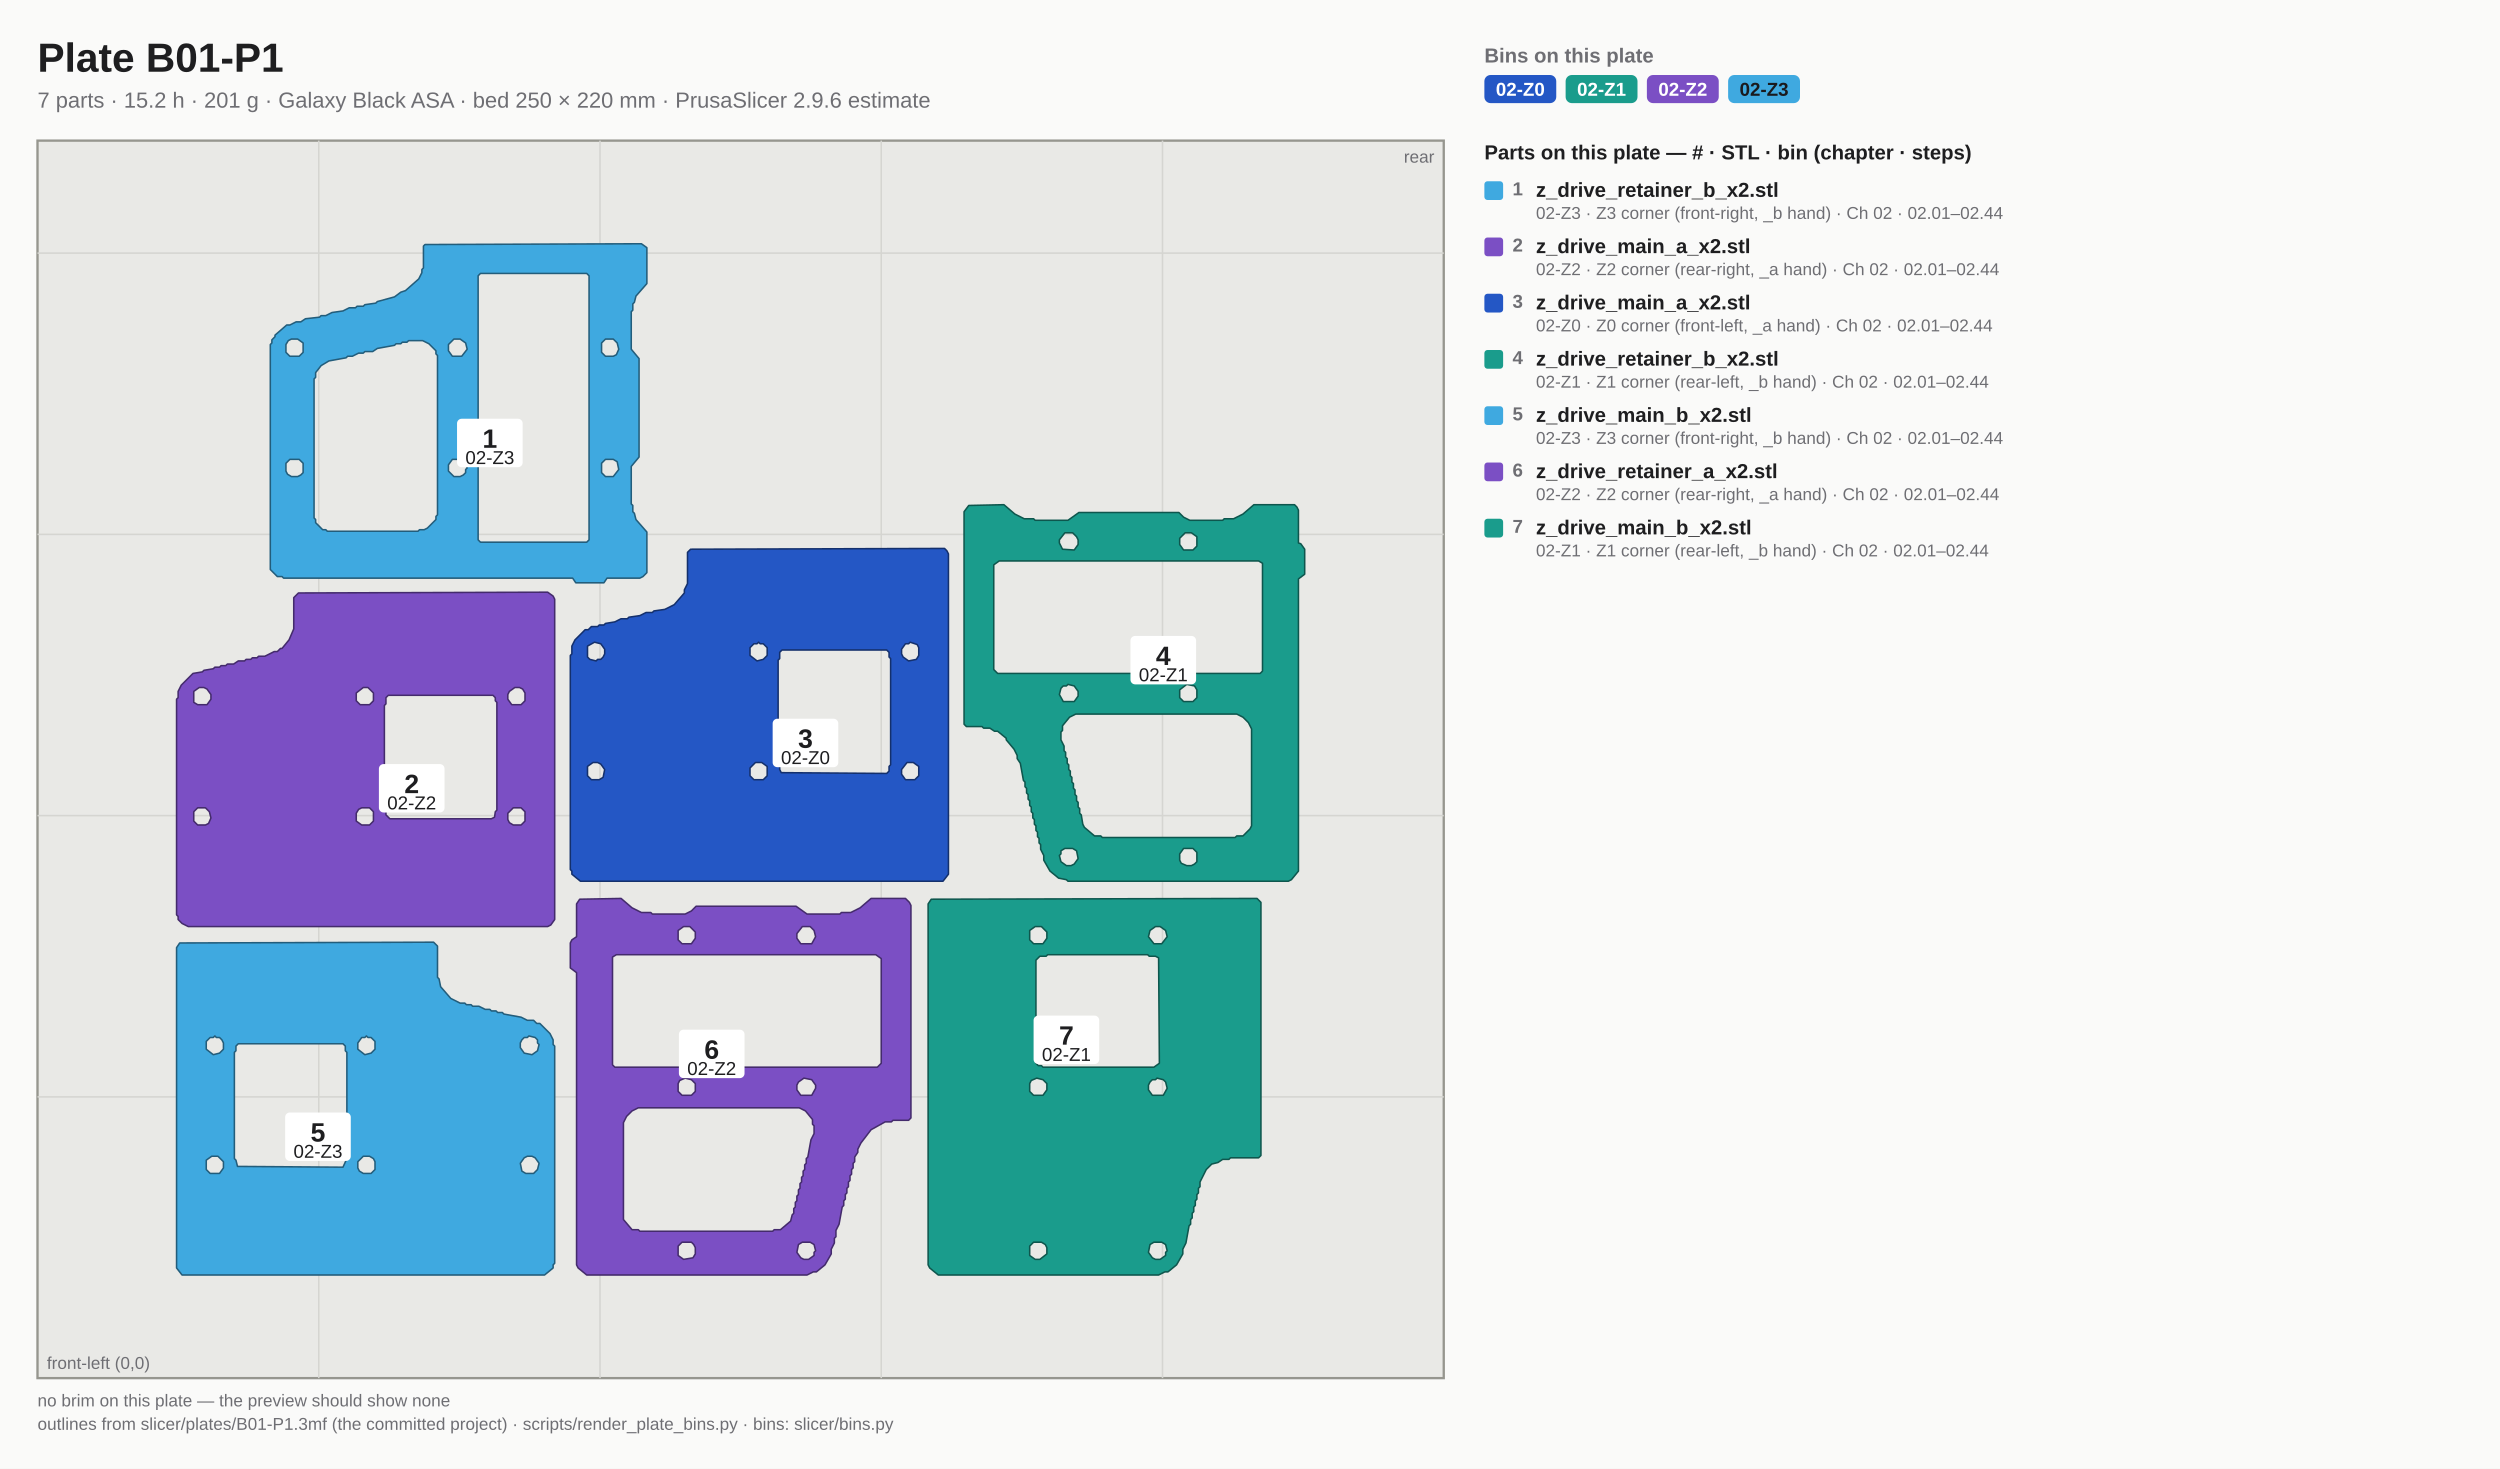
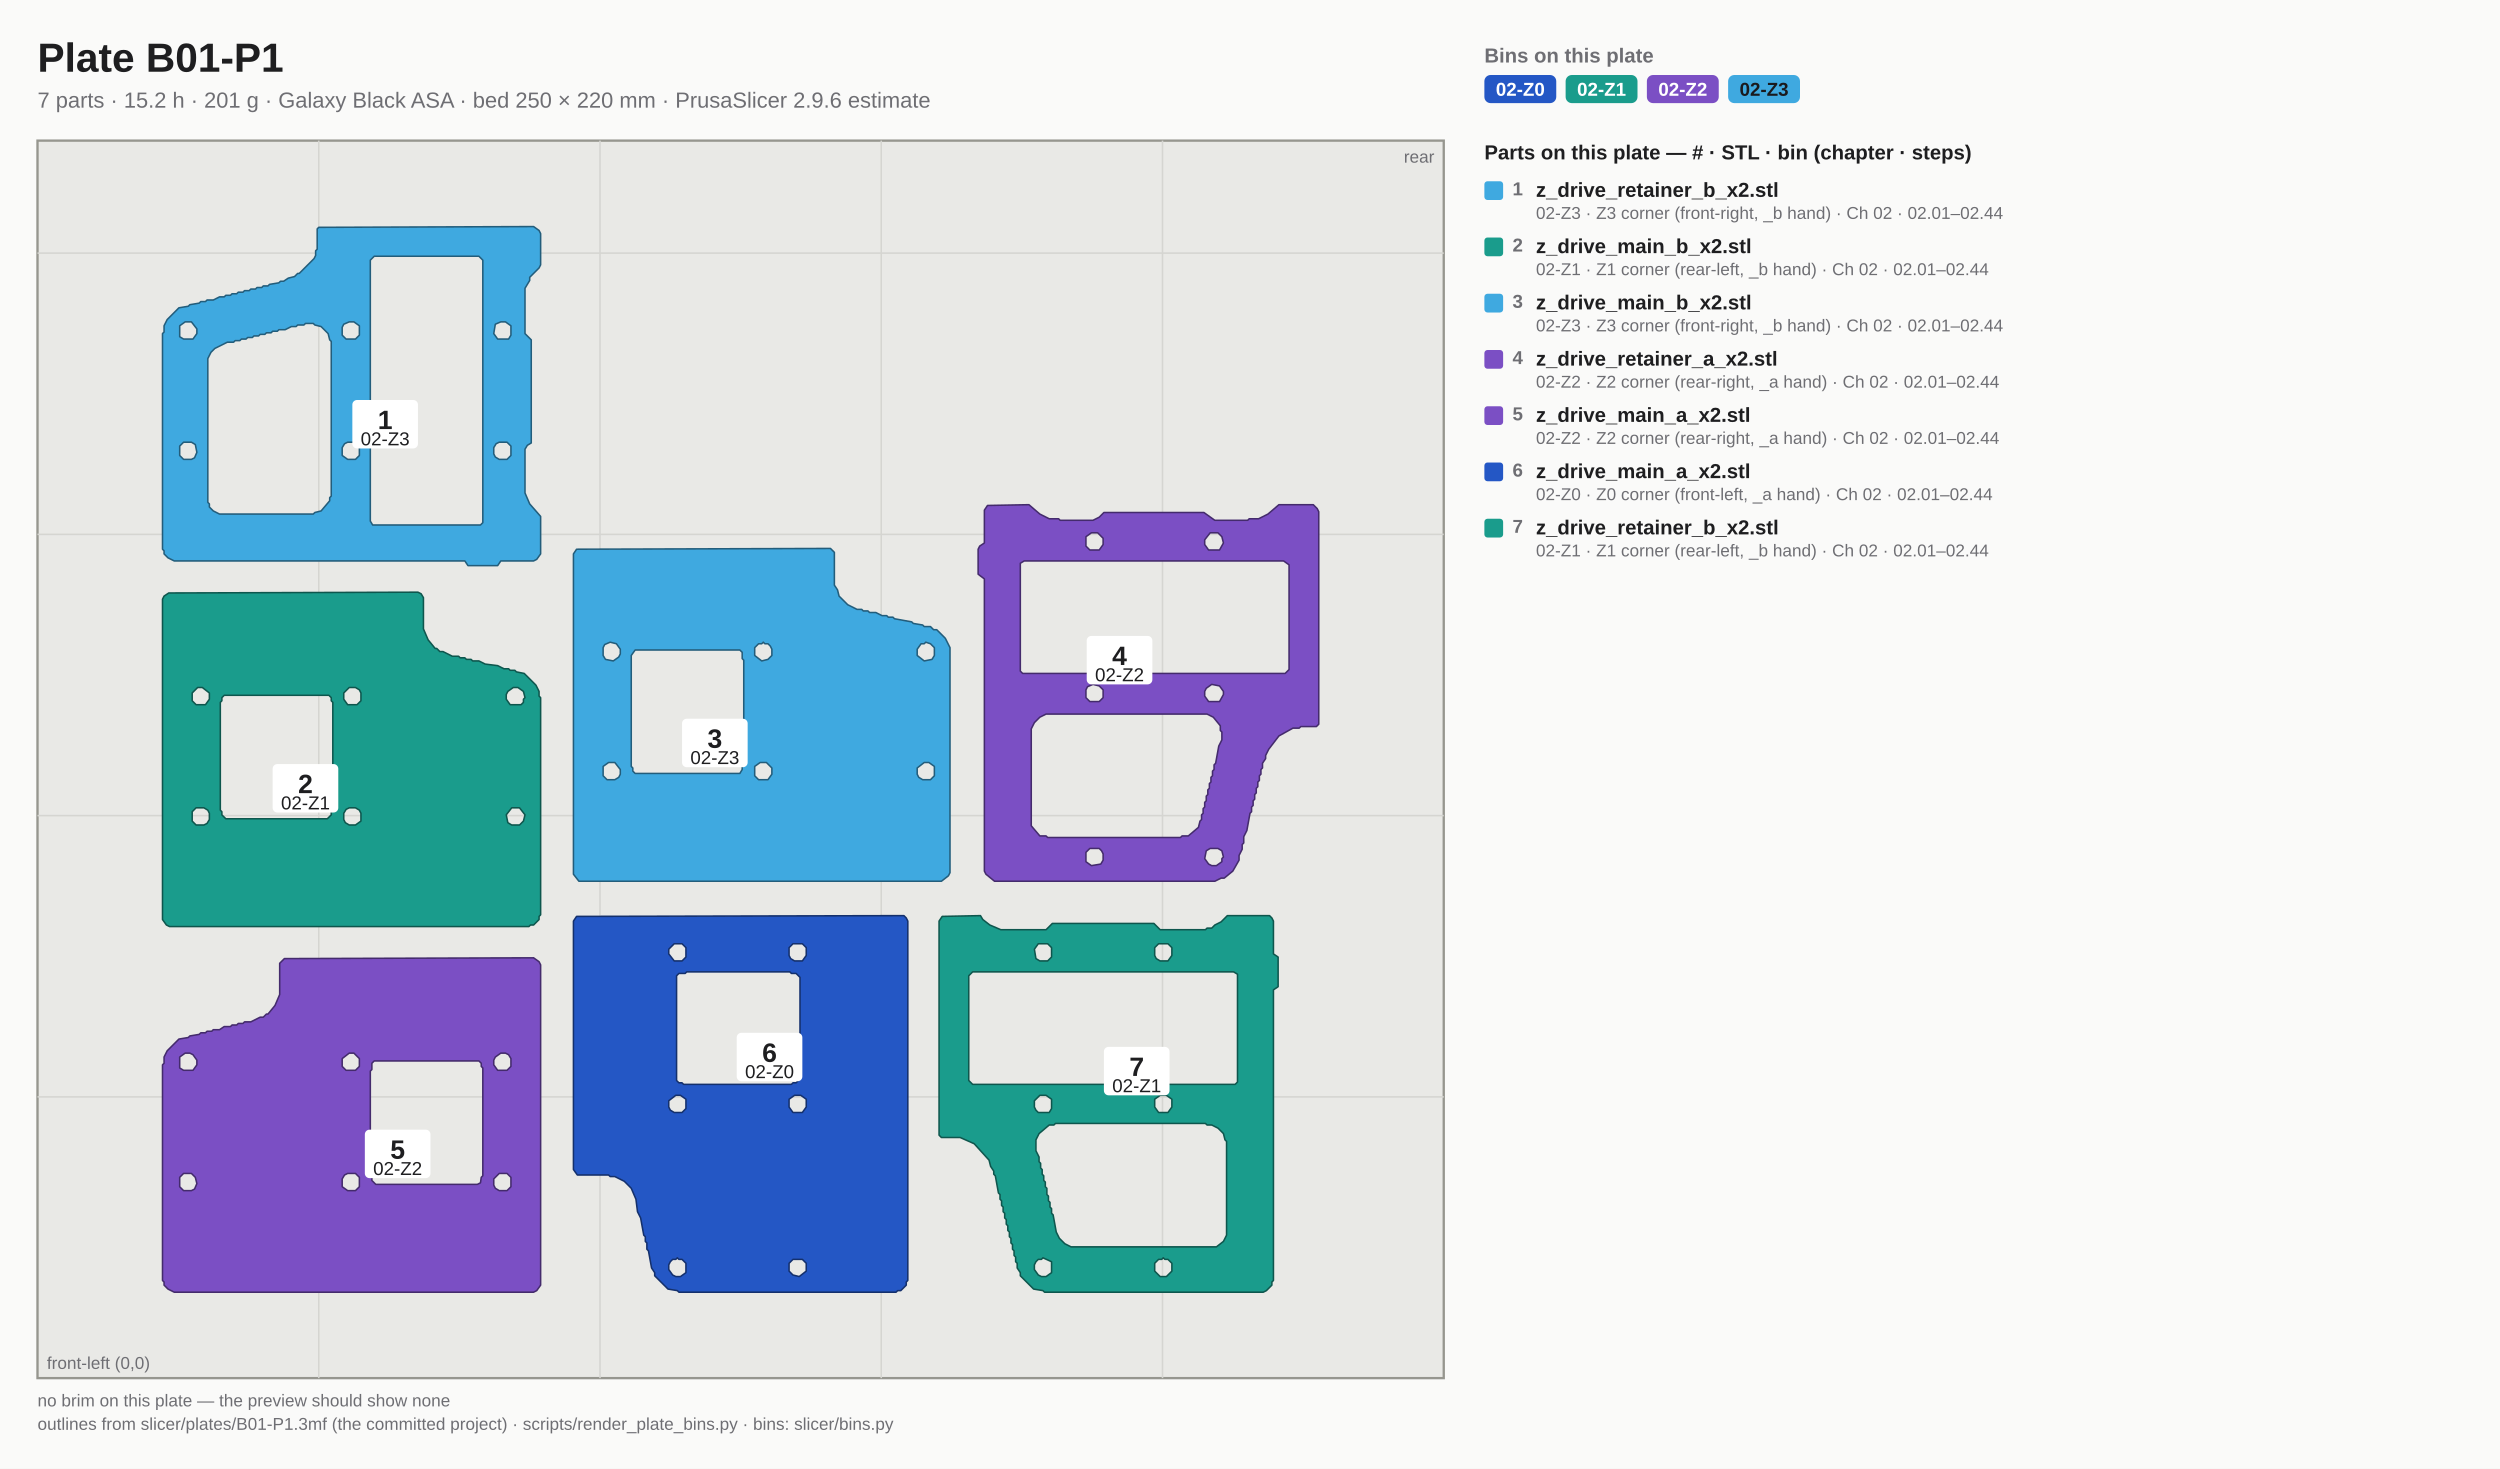
<svg xmlns="http://www.w3.org/2000/svg" width="1600" height="940" viewBox="0 0 1600 940" font-family="Arial, Helvetica, 'DejaVu Sans', sans-serif">
  <rect x="0" y="0" width="1600" height="940" fill="#fafaf9" />
  <text x="24.0" y="45.9" font-size="26" fill="#1e1e20" text-anchor="start" font-weight="bold">Plate B01-P1</text>
  <text x="24.0" y="68.9" font-size="14" fill="#6e6e73" text-anchor="start">7 parts  ·  15.2 h  ·  201 g  ·  Galaxy Black ASA  ·  bed 250 × 220 mm  ·  PrusaSlicer 2.9.6 estimate</text>
  <rect x="24.0" y="90.0" width="900.0" height="792.0" fill="#e9e9e6" stroke="#96968f" stroke-width="1.5" />
  <line x1="204.0" y1="90.0" x2="204.0" y2="882.0" stroke="#d5d5d1" stroke-width="1.0" />
  <line x1="384.0" y1="90.0" x2="384.0" y2="882.0" stroke="#d5d5d1" stroke-width="1.0" />
  <line x1="564.0" y1="90.0" x2="564.0" y2="882.0" stroke="#d5d5d1" stroke-width="1.0" />
  <line x1="744.0" y1="90.0" x2="744.0" y2="882.0" stroke="#d5d5d1" stroke-width="1.0" />
  <line x1="24.0" y1="702.0" x2="924.0" y2="702.0" stroke="#d5d5d1" stroke-width="1.0" />
  <line x1="24.0" y1="522.0" x2="924.0" y2="522.0" stroke="#d5d5d1" stroke-width="1.0" />
  <line x1="24.0" y1="342.0" x2="924.0" y2="342.0" stroke="#d5d5d1" stroke-width="1.0" />
  <line x1="24.0" y1="162.0" x2="924.0" y2="162.0" stroke="#d5d5d1" stroke-width="1.0" />
  <text x="30.0" y="876.1" font-size="11" fill="#6e6e73" text-anchor="start">front-left (0,0)</text>
  <text x="918.0" y="104.1" font-size="11" fill="#6e6e73" text-anchor="end">rear</text>
-   <path d="M442.0,351.5 604.5,351.0 606.0,352.5 607.0,354.5 607.0,559.5 603.5,564.0 371.5,564.0 366.0,559.5 366.0,557.5 365.0,556.5 365.0,419.5 366.0,418.5 366.0,413.5 368.0,409.5 374.5,403.0 376.5,403.0 378.5,401.0 382.5,401.0 383.5,400.0 386.5,400.0 387.5,399.0 393.5,398.0 397.5,396.0 401.5,396.0 402.5,395.0 409.5,394.0 413.5,392.0 417.5,392.0 418.5,391.0 425.5,390.0 431.5,387.0 438.0,379.5 438.0,377.5 440.0,373.5 440.0,353.5Z M380.5,411.0 376.0,413.5 376.0,420.5 377.5,422.0 381.5,423.0 382.5,422.0 384.5,422.0 386.0,420.5 387.0,418.5 387.0,415.5 384.5,412.0Z M485.5,411.0 484.5,412.0 482.5,412.0 480.0,414.5 480.0,419.5 484.5,423.0 488.5,422.0 491.0,419.5 491.0,414.5 488.5,412.0 486.5,412.0Z M582.5,411.0 581.5,412.0 579.5,412.0 577.0,415.5 577.0,418.5 578.0,420.5 581.5,423.0 586.5,422.0 588.0,419.5 588.0,414.5 587.0,412.5Z M500.5,416.0 499.0,417.5 499.0,421.5 498.0,422.5 498.0,488.5 499.0,489.5 499.0,492.5 500.0,494.5 567.5,495.0 569.0,493.5 569.0,490.5 570.0,489.5 570.0,421.5 569.0,420.5 569.0,417.5 567.5,416.0Z M379.5,488.0 376.0,490.5 376.0,496.5 378.5,499.0 383.5,499.0 386.0,497.5 387.0,492.5 384.5,489.0 382.5,488.0Z M483.5,488.0 480.0,491.5 480.0,496.5 482.5,499.0 488.5,499.0 491.0,496.5 491.0,490.5 487.5,488.0Z M580.5,488.0 577.0,492.5 577.0,495.5 579.5,499.0 585.5,499.0 588.0,496.5 588.0,490.5 584.5,488.0Z" fill-rule="evenodd" fill="#2457c5" stroke="#14306c" stroke-width="1.0" stroke-linejoin="round" />
-   <path d="M191.0,379.5 350.5,379.0 354.0,381.5 355.0,383.5 355.0,588.5 352.5,592.0 350.5,593.0 120.5,593.0 116.5,591.0 114.0,588.5 114.0,586.5 113.0,585.5 113.0,447.5 114.0,446.5 114.0,442.5 116.0,438.5 123.5,431.0 129.5,430.0 130.5,429.0 136.5,428.0 137.5,427.0 140.5,427.0 141.5,426.0 144.5,426.0 145.5,425.0 149.5,425.0 152.5,423.0 156.5,423.0 157.5,422.0 160.5,422.0 161.5,421.0 164.5,421.0 165.5,420.0 169.5,420.0 175.5,417.0 177.5,417.0 179.5,415.0 180.5,415.0 185.0,409.5 188.0,402.5 188.0,382.5Z M127.5,440.0 124.0,442.5 124.0,449.5 126.5,451.0 132.5,451.0 135.0,447.5 135.0,444.5 132.5,441.0 130.5,440.0Z M232.5,440.0 228.0,443.5 228.0,448.5 230.5,451.0 236.5,451.0 239.0,448.5 239.0,443.5 235.5,440.0Z M329.5,440.0 326.0,442.5 325.0,444.5 325.0,447.5 327.5,451.0 333.5,451.0 336.0,448.5 336.0,443.5 334.5,441.0 332.5,440.0Z M248.5,445.0 247.0,446.5 247.0,450.5 246.0,451.5 246.0,516.5 247.0,517.5 247.0,521.5 249.5,524.0 314.5,524.0 316.5,523.0 317.0,519.5 318.0,518.5 318.0,449.5 317.0,448.5 317.0,446.5 315.5,445.0Z M126.5,517.0 124.0,519.5 124.0,525.5 126.5,528.0 131.5,528.0 133.5,527.0 135.0,523.5 134.0,519.5 131.5,517.0Z M231.5,517.0 229.5,518.0 228.0,520.5 228.0,525.5 231.5,528.0 236.5,528.0 239.0,525.5 239.0,519.5 236.5,517.0Z M328.5,517.0 325.0,520.5 325.0,524.5 326.0,526.5 328.5,528.0 333.5,528.0 336.0,525.5 336.0,519.5 333.5,517.0Z" fill-rule="evenodd" fill="#7b4fc4" stroke="#442b6c" stroke-width="1.0" stroke-linejoin="round" />
-   <path d="M596.0,575.5 804.5,575.0 807.0,577.5 807.0,739.5 805.5,741.0 787.5,741.0 786.5,742.0 782.5,742.0 779.5,744.0 775.5,745.0 772.0,748.5 768.0,756.5 768.0,759.5 767.0,760.5 767.0,763.5 766.0,764.5 766.0,767.5 765.0,768.5 765.0,771.5 764.0,772.5 764.0,775.5 763.0,776.5 763.0,779.5 762.0,780.5 762.0,783.5 761.0,784.5 759.0,795.5 757.0,799.5 757.0,802.5 753.0,809.5 747.5,814.0 745.5,814.0 741.5,816.0 600.5,816.0 595.0,811.5 594.0,809.5 594.0,578.5Z M662.5,593.0 659.0,595.5 659.0,601.5 661.5,604.0 667.5,604.0 670.0,600.5 670.0,596.5 666.5,593.0Z M739.5,593.0 736.0,595.5 735.0,599.5 738.5,604.0 743.5,604.0 747.0,599.5 746.0,595.5 742.5,593.0Z M670.5,611.0 669.5,612.0 665.5,612.0 663.0,614.5 663.0,680.5 664.5,682.0 666.5,682.0 667.5,683.0 738.5,683.0 742.0,680.5 741.5,613.0 739.5,612.0 735.5,612.0 734.5,611.0Z M663.5,690.0 660.0,691.5 659.0,693.5 659.0,698.5 661.5,701.0 667.5,701.0 670.0,697.5 670.0,693.5 667.5,691.0Z M740.5,690.0 739.5,691.0 737.5,691.0 736.0,692.5 735.0,694.5 735.0,697.5 737.5,701.0 744.5,701.0 747.0,696.5 746.0,692.5 744.5,691.0Z M661.5,795.0 659.0,797.5 659.0,803.5 662.5,806.0 665.5,806.0 670.0,802.5 670.0,798.5 669.0,796.5 666.5,795.0Z M738.5,795.0 736.0,796.5 735.0,801.5 737.5,805.0 739.5,806.0 742.5,806.0 746.0,803.5 746.0,801.5 747.0,800.5 746.0,796.5 743.5,795.0Z" fill-rule="evenodd" fill="#1a9c8c" stroke="#0e564d" stroke-width="1.0" stroke-linejoin="round" />
-   <path d="M115.0,603.5 277.5,603.0 280.0,605.5 280.0,625.5 281.0,626.5 282.0,631.5 288.5,639.0 294.5,642.0 297.5,642.0 298.5,643.0 301.5,643.0 302.5,644.0 306.5,644.0 310.5,646.0 313.5,646.0 314.5,647.0 317.5,647.0 318.5,648.0 321.5,648.0 322.5,649.0 333.5,651.0 337.5,653.0 341.5,653.0 343.5,655.0 345.5,655.0 352.0,661.5 354.0,665.5 354.0,668.5 355.0,669.5 355.0,808.5 354.0,809.5 354.0,811.5 348.5,816.0 116.5,816.0 113.0,811.5 113.0,606.5Z M137.5,663.0 136.5,664.0 134.5,664.0 132.0,666.5 132.0,671.5 136.5,675.0 140.5,674.0 143.0,671.5 143.0,667.5 142.0,665.5 140.5,664.0 138.5,664.0Z M234.5,663.0 233.5,664.0 231.5,664.0 229.0,667.5 229.0,671.5 233.5,675.0 237.5,674.0 240.0,671.5 240.0,666.5 237.5,664.0 235.5,664.0Z M338.5,663.0 337.5,664.0 335.5,664.0 334.0,665.5 333.0,667.5 333.0,670.5 335.5,674.0 340.5,675.0 344.0,672.5 345.0,668.5 344.0,667.5 344.0,665.5 342.5,664.0Z M152.5,668.0 151.0,669.5 151.0,672.5 150.0,673.5 150.0,741.5 151.0,742.5 152.0,746.5 219.5,747.0 222.0,741.5 222.0,673.5 221.0,672.5 221.0,669.5 219.5,668.0Z M135.5,740.0 132.0,742.5 132.0,748.5 134.5,751.0 140.5,751.0 143.0,747.5 143.0,743.5 139.5,740.0Z M232.5,740.0 229.0,743.5 229.0,747.5 230.0,749.5 232.5,751.0 237.5,751.0 240.0,748.5 240.0,743.5 239.0,741.5 236.5,740.0Z M337.5,740.0 335.5,741.0 333.0,744.5 334.0,749.5 336.5,751.0 341.5,751.0 344.0,748.5 345.0,744.5 342.5,741.0 340.5,740.0Z" fill-rule="evenodd" fill="#3fa9e0" stroke="#235d7b" stroke-width="1.0" stroke-linejoin="round" />
-   <path d="M371.0,575.5 397.5,575.0 404.5,581.0 410.5,584.0 416.5,584.0 417.5,585.0 438.5,585.0 442.5,583.0 445.5,580.0 509.5,580.0 516.5,585.0 537.5,585.0 538.5,584.0 544.5,584.0 550.5,581.0 557.5,575.0 579.5,575.0 582.0,577.5 583.0,579.5 583.0,715.5 581.5,717.0 571.5,717.0 570.5,718.0 566.5,718.0 557.5,723.0 551.0,731.5 549.0,735.5 549.0,737.5 547.0,740.5 547.0,743.5 546.0,744.5 546.0,747.5 545.0,748.5 545.0,751.5 544.0,752.5 544.0,755.5 543.0,756.5 543.0,759.5 542.0,760.5 542.0,763.5 541.0,764.5 541.0,767.5 540.0,768.5 540.0,771.5 539.0,772.5 537.0,783.5 535.0,787.5 535.0,791.5 534.0,792.5 534.0,795.5 532.0,799.5 532.0,802.5 528.0,809.5 522.5,814.0 520.5,814.0 516.5,816.0 375.5,816.0 370.0,811.5 369.0,809.5 369.0,622.5 365.0,619.5 365.0,603.5 366.0,601.5 369.0,599.5 369.0,578.5Z M437.5,593.0 434.0,595.5 434.0,601.5 436.5,604.0 442.5,604.0 445.0,600.5 445.0,596.5 441.5,593.0Z M513.5,593.0 510.0,597.5 510.0,600.5 512.5,604.0 519.5,604.0 522.0,599.5 521.0,595.5 518.5,593.0Z M394.5,611.0 392.0,612.5 392.0,681.5 393.5,683.0 561.5,683.0 564.0,680.5 564.0,613.5 560.5,611.0Z M438.5,690.0 435.0,691.5 434.0,693.5 434.0,698.5 436.5,701.0 442.5,701.0 445.0,698.5 445.0,693.5 442.5,691.0Z M514.5,690.0 511.0,692.5 510.0,694.5 510.0,697.5 512.5,701.0 519.5,701.0 522.0,696.5 522.0,694.5 519.5,691.0Z M408.5,709.0 404.5,711.0 401.0,714.5 399.0,718.5 399.0,780.5 404.5,787.0 408.5,787.0 409.5,788.0 494.5,788.0 495.5,787.0 499.5,787.0 506.0,781.5 507.0,777.5 508.0,776.5 508.0,773.5 509.0,772.5 509.0,769.5 510.0,768.5 510.0,765.5 511.0,764.5 511.0,761.5 512.0,760.5 512.0,757.5 513.0,756.5 513.0,753.5 514.0,752.5 514.0,749.5 515.0,748.5 515.0,745.5 516.0,744.5 516.0,741.5 517.0,740.5 519.0,729.5 521.0,725.5 521.0,720.5 520.0,719.5 520.0,716.5 515.5,711.0 511.5,709.0Z M436.5,795.0 434.0,797.5 434.0,803.5 437.5,806.0 443.5,805.0 445.0,802.5 445.0,798.5 444.0,796.5 442.5,795.0Z M513.5,795.0 511.0,796.5 510.0,801.5 512.5,805.0 514.5,806.0 517.5,806.0 521.0,803.5 521.0,801.5 522.0,800.5 521.0,796.5 518.5,795.0Z" fill-rule="evenodd" fill="#7b4fc4" stroke="#442b6c" stroke-width="1.0" stroke-linejoin="round" />
-   <path d="M620.0,323.5 642.5,323.0 649.5,329.0 655.5,332.0 661.5,332.0 662.5,333.0 683.5,333.0 690.5,328.0 754.5,328.0 757.5,331.0 761.5,333.0 782.5,333.0 783.5,332.0 789.5,332.0 795.5,329.0 802.5,323.0 828.5,323.0 830.0,324.5 831.0,326.5 831.0,347.5 832.5,348.0 835.0,351.5 835.0,367.5 831.0,370.5 831.0,557.5 826.5,563.0 824.5,564.0 683.5,564.0 682.5,563.0 677.5,562.0 672.0,557.5 668.0,550.5 668.0,547.5 666.0,543.5 666.0,540.5 665.0,539.5 665.0,536.5 664.0,535.5 664.0,532.5 663.0,531.5 663.0,528.5 662.0,527.5 662.0,524.5 661.0,523.5 661.0,520.5 660.0,519.5 660.0,516.5 659.0,515.5 659.0,512.5 658.0,511.5 658.0,508.5 657.0,507.5 657.0,504.5 656.0,503.5 656.0,500.5 655.0,499.5 653.0,488.5 651.0,485.5 651.0,483.5 649.0,479.5 644.0,473.5 644.0,472.5 638.5,468.0 636.5,468.0 633.5,466.0 629.5,466.0 628.5,465.0 618.5,465.0 617.0,463.5 617.0,327.5Z M681.5,341.0 678.0,345.5 678.0,347.5 680.0,351.5 687.5,352.0 690.0,348.5 690.0,345.5 689.0,343.5 686.5,341.0Z M758.5,341.0 755.0,344.5 755.0,348.5 757.5,352.0 763.5,352.0 766.0,349.5 766.0,343.5 762.5,341.0Z M639.5,359.0 636.0,361.5 636.0,428.5 638.5,431.0 806.5,431.0 808.0,429.5 808.0,360.5 805.5,359.0Z M683.5,438.0 682.5,439.0 680.5,439.0 679.0,440.5 678.0,444.5 680.5,449.0 687.5,449.0 690.0,445.5 690.0,442.5 687.5,439.0Z M759.5,438.0 755.0,441.5 755.0,446.5 757.5,449.0 763.5,449.0 766.0,446.5 766.0,441.5 764.5,439.0Z M688.5,457.0 684.5,459.0 680.0,464.5 680.0,467.5 679.0,468.5 679.0,473.5 681.0,477.5 681.0,480.5 682.0,481.5 682.0,484.5 683.0,485.5 683.0,488.5 684.0,489.5 684.0,492.5 685.0,493.5 685.0,496.5 686.0,497.5 686.0,500.5 687.0,501.5 687.0,504.5 688.0,505.5 688.0,508.5 689.0,509.5 689.0,512.5 690.0,513.5 690.0,516.5 691.0,517.5 691.0,520.5 692.0,521.5 693.0,527.5 694.0,529.5 700.5,535.0 704.5,535.0 705.5,536.0 790.5,536.0 791.5,535.0 795.5,535.0 800.0,530.5 801.0,528.5 801.0,466.5 799.0,462.5 795.5,459.0 791.5,457.0Z M681.5,543.0 679.0,544.5 679.0,546.5 678.0,547.5 679.0,551.5 682.5,554.0 685.5,554.0 687.5,553.0 690.0,549.5 689.0,544.5 686.5,543.0Z M757.5,543.0 755.0,546.5 755.0,550.5 756.0,552.5 759.5,554.0 762.5,554.0 764.5,553.0 766.0,551.5 766.0,545.5 763.5,543.0Z" fill-rule="evenodd" fill="#1a9c8c" stroke="#0e564d" stroke-width="1.0" stroke-linejoin="round" />
-   <path d="M272.0,156.5 410.5,156.0 414.0,158.5 414.0,181.5 407.0,189.5 406.0,193.5 405.0,194.5 405.0,198.5 404.0,199.5 404.0,223.5 409.0,229.5 409.0,292.5 404.0,298.5 404.0,322.5 405.0,323.5 405.0,327.5 406.0,328.5 407.0,332.5 414.0,340.5 414.0,366.5 411.5,369.0 409.5,370.0 388.5,370.0 386.5,373.0 368.5,373.0 366.5,370.0 181.5,370.0 180.5,369.0 177.5,369.0 173.0,364.5 173.0,220.5 174.0,219.5 174.0,217.5 176.0,215.5 176.0,214.5 183.5,208.0 185.5,208.0 189.5,206.0 192.5,206.0 195.5,204.0 204.5,203.0 205.5,202.0 208.5,202.0 212.5,200.0 219.5,199.0 223.5,197.0 227.5,197.0 228.5,196.0 232.5,196.0 233.5,195.0 240.5,194.0 241.5,193.0 252.5,190.0 256.5,187.0 259.5,186.0 268.0,178.5 270.0,174.5 270.0,172.5 271.0,171.5 271.0,157.5Z M307.5,175.0 306.0,176.5 306.0,345.5 307.5,347.0 375.5,347.0 377.0,345.5 377.0,176.5 375.5,175.0Z M186.5,217.0 184.5,218.0 183.0,220.5 183.0,225.5 185.5,228.0 191.5,228.0 194.0,225.5 194.0,219.5 190.5,217.0Z M290.5,217.0 287.0,220.5 287.0,224.5 289.5,228.0 295.5,228.0 299.0,223.5 298.0,219.5 294.5,217.0Z M387.5,217.0 385.0,219.5 385.0,225.5 387.5,228.0 392.5,228.0 394.5,227.0 396.0,223.5 395.0,219.5 392.5,217.0Z M261.5,218.0 260.5,219.0 257.5,219.0 256.5,220.0 253.5,220.0 252.5,221.0 241.5,223.0 238.5,225.0 233.5,225.0 232.5,226.0 229.5,226.0 225.5,228.0 222.5,228.0 221.5,229.0 210.5,231.0 205.5,234.0 202.0,238.5 202.0,241.5 201.0,242.5 201.0,331.5 202.0,332.5 202.0,334.5 206.5,339.0 208.5,339.0 209.5,340.0 267.5,340.0 268.5,339.0 271.5,339.0 273.5,338.0 279.0,332.5 279.0,330.5 280.0,329.5 280.0,227.5 279.0,226.5 279.0,224.5 274.5,220.0 270.5,218.0Z M185.5,294.0 183.0,296.5 183.0,301.5 184.0,303.5 186.5,305.0 190.5,305.0 192.5,304.0 194.0,302.5 194.0,296.5 191.5,294.0Z M289.5,294.0 287.0,297.5 287.0,301.5 290.5,305.0 294.5,305.0 296.5,304.0 298.0,302.5 298.0,300.5 299.0,299.5 298.0,296.5 295.5,294.0Z M387.5,294.0 385.0,296.5 385.0,302.5 387.5,305.0 392.5,305.0 396.0,300.5 395.0,295.5 392.5,294.0Z" fill-rule="evenodd" fill="#3fa9e0" stroke="#235d7b" stroke-width="1.0" stroke-linejoin="round" />
-   <rect x="242.5" y="489.0" width="42.0" height="31.0" rx="3.0" fill="#ffffff" />
-   <text x="263.5" y="507.6" font-size="17" fill="#1e1e20" text-anchor="middle" font-weight="bold">2</text>
-   <text x="263.5" y="518.0" font-size="12" fill="#1e1e20" text-anchor="middle">02-Z2</text>
-   <rect x="494.5" y="460.0" width="42.0" height="31.0" rx="3.0" fill="#ffffff" />
-   <text x="515.5" y="478.6" font-size="17" fill="#1e1e20" text-anchor="middle" font-weight="bold">3</text>
-   <text x="515.5" y="489.0" font-size="12" fill="#1e1e20" text-anchor="middle">02-Z0</text>
-   <rect x="182.5" y="712.0" width="42.0" height="31.0" rx="3.0" fill="#ffffff" />
-   <text x="203.5" y="730.6" font-size="17" fill="#1e1e20" text-anchor="middle" font-weight="bold">5</text>
-   <text x="203.5" y="741.0" font-size="12" fill="#1e1e20" text-anchor="middle">02-Z3</text>
-   <rect x="661.5" y="650.0" width="42.0" height="31.0" rx="3.0" fill="#ffffff" />
-   <text x="682.5" y="668.6" font-size="17" fill="#1e1e20" text-anchor="middle" font-weight="bold">7</text>
-   <text x="682.5" y="679.0" font-size="12" fill="#1e1e20" text-anchor="middle">02-Z1</text>
-   <rect x="292.5" y="268.0" width="42.0" height="31.0" rx="3.0" fill="#ffffff" />
-   <text x="313.5" y="286.6" font-size="17" fill="#1e1e20" text-anchor="middle" font-weight="bold">1</text>
-   <text x="313.5" y="297.0" font-size="12" fill="#1e1e20" text-anchor="middle">02-Z3</text>
-   <rect x="434.5" y="659.0" width="42.0" height="31.0" rx="3.0" fill="#ffffff" />
-   <text x="455.5" y="677.6" font-size="17" fill="#1e1e20" text-anchor="middle" font-weight="bold">6</text>
-   <text x="455.5" y="688.0" font-size="12" fill="#1e1e20" text-anchor="middle">02-Z2</text>
-   <rect x="723.5" y="407.0" width="42.0" height="31.0" rx="3.0" fill="#ffffff" />
-   <text x="744.5" y="425.6" font-size="17" fill="#1e1e20" text-anchor="middle" font-weight="bold">4</text>
-   <text x="744.5" y="436.0" font-size="12" fill="#1e1e20" text-anchor="middle">02-Z1</text>
+   <path d="M369.0,586.5 578.5,586.0 580.0,587.5 581.0,589.5 581.0,819.5 580.0,820.5 580.0,822.5 576.5,826.0 574.5,826.0 573.5,827.0 434.5,827.0 433.5,826.0 427.5,825.0 419.0,816.5 419.0,814.5 417.0,811.5 415.0,800.5 414.0,799.5 414.0,795.5 413.0,794.5 413.0,791.5 412.0,790.5 410.0,779.5 408.0,775.5 407.0,767.5 404.0,760.5 399.5,756.0 393.5,753.0 390.5,753.0 389.5,752.0 369.5,752.0 367.0,748.5 367.0,589.5Z M431.5,604.0 428.0,607.5 428.0,610.5 431.5,615.0 436.5,615.0 439.0,612.5 439.0,606.5 436.5,604.0Z M507.5,604.0 505.0,606.5 505.0,611.5 506.0,613.5 508.5,615.0 513.5,615.0 516.0,611.5 516.0,606.5 513.5,604.0Z M439.5,622.0 438.5,623.0 434.5,623.0 433.0,624.5 433.0,691.5 434.5,693.0 436.5,693.0 437.5,694.0 506.5,694.0 507.5,693.0 509.5,693.0 512.0,690.5 512.0,625.5 509.5,623.0 506.5,623.0 505.5,622.0Z M432.5,701.0 428.0,704.5 428.0,708.5 429.0,710.5 431.5,712.0 436.5,712.0 439.0,709.5 439.0,703.5 435.5,701.0Z M508.5,701.0 505.0,703.5 505.0,708.5 507.5,712.0 513.5,712.0 516.0,708.5 516.0,703.5 512.5,701.0Z M433.5,805.0 432.5,806.0 430.5,806.0 429.0,807.5 428.0,809.5 428.0,812.5 430.5,816.0 432.5,817.0 435.5,817.0 439.0,814.5 439.0,808.5 436.5,806.0 434.5,806.0Z M507.5,806.0 505.0,808.5 505.0,813.5 507.5,816.0 511.5,817.0 516.0,813.5 516.0,808.5 513.5,806.0Z" fill-rule="evenodd" fill="#2457c5" stroke="#14306c" stroke-width="1.0" stroke-linejoin="round" />
+   <path d="M182.0,613.5 341.5,613.0 345.0,615.5 346.0,617.5 346.0,822.5 343.5,826.0 341.5,827.0 111.5,827.0 107.5,825.0 105.0,822.5 105.0,820.5 104.0,819.5 104.0,681.5 105.0,680.5 105.0,676.5 107.0,672.5 114.5,665.0 120.5,664.0 121.5,663.0 127.5,662.0 128.5,661.0 131.5,661.0 132.5,660.0 135.5,660.0 136.5,659.0 140.5,659.0 143.5,657.0 147.5,657.0 148.5,656.0 151.5,656.0 152.5,655.0 155.5,655.0 156.5,654.0 160.5,654.0 166.5,651.0 168.5,651.0 170.5,649.0 171.5,649.0 176.0,643.5 179.0,636.5 179.0,616.5Z M118.5,674.0 115.0,676.5 115.0,683.5 117.5,685.0 123.5,685.0 126.0,681.5 126.0,678.5 123.5,675.0 121.5,674.0Z M223.5,674.0 219.0,677.5 219.0,682.5 221.5,685.0 227.5,685.0 230.0,682.5 230.0,677.5 226.5,674.0Z M320.5,674.0 317.0,676.5 316.0,678.5 316.0,681.5 318.5,685.0 324.5,685.0 327.0,682.5 327.0,677.5 325.5,675.0 323.5,674.0Z M239.5,679.0 238.0,680.5 238.0,684.5 237.0,685.5 237.0,750.5 238.0,751.5 238.0,755.5 240.5,758.0 305.5,758.0 307.5,757.0 308.0,753.5 309.0,752.5 309.0,683.5 308.0,682.5 308.0,680.5 306.5,679.0Z M117.5,751.0 115.0,753.5 115.0,759.5 117.5,762.0 122.5,762.0 124.5,761.0 126.0,757.5 125.0,753.5 122.5,751.0Z M222.5,751.0 220.5,752.0 219.0,754.5 219.0,759.5 222.5,762.0 227.5,762.0 230.0,759.5 230.0,753.5 227.5,751.0Z M319.5,751.0 316.0,754.5 316.0,758.5 317.0,760.5 319.5,762.0 324.5,762.0 327.0,759.5 327.0,753.5 324.5,751.0Z" fill-rule="evenodd" fill="#7b4fc4" stroke="#442b6c" stroke-width="1.0" stroke-linejoin="round" />
+   <path d="M108.0,379.5 267.5,379.0 269.5,380.0 271.0,382.5 271.0,402.5 274.0,409.5 278.5,415.0 279.5,415.0 281.5,417.0 283.5,417.0 289.5,420.0 293.5,420.0 294.5,421.0 297.5,421.0 298.5,422.0 301.5,422.0 302.5,423.0 306.5,423.0 310.5,425.0 318.5,426.0 322.5,428.0 325.5,428.0 326.5,429.0 329.5,429.0 330.5,430.0 335.5,431.0 343.0,438.5 345.0,442.5 345.0,445.5 346.0,446.5 346.0,585.5 345.0,586.5 345.0,588.5 341.5,592.0 339.5,592.0 338.5,593.0 108.5,593.0 106.5,592.0 104.0,588.5 104.0,383.5 105.0,381.5Z M126.5,440.0 123.0,443.5 123.0,448.5 125.5,451.0 131.5,451.0 134.0,447.5 134.0,443.5 129.5,440.0Z M223.5,440.0 220.0,443.5 220.0,447.5 222.5,451.0 228.5,451.0 231.0,448.5 231.0,443.5 230.0,441.5 227.5,440.0Z M328.5,440.0 325.0,442.5 324.0,444.5 324.0,447.5 326.5,451.0 333.5,451.0 335.0,449.5 335.0,447.5 336.0,446.5 335.0,442.5 331.5,440.0Z M143.5,445.0 142.0,446.5 142.0,448.5 141.0,449.5 141.0,518.5 142.0,519.5 142.0,521.5 144.5,524.0 209.5,524.0 212.0,521.5 212.0,519.5 213.0,518.5 213.0,449.5 212.0,448.5 212.0,446.5 210.5,445.0Z M125.5,517.0 123.0,519.5 123.0,525.5 125.5,528.0 130.5,528.0 132.5,527.0 134.0,524.5 134.0,520.5 133.0,518.5 130.5,517.0Z M223.5,517.0 221.5,518.0 220.0,520.5 220.0,524.5 221.0,526.5 223.5,528.0 227.5,528.0 231.0,525.5 231.0,520.5 230.0,518.5 227.5,517.0Z M327.5,517.0 324.0,521.5 325.0,526.5 327.5,528.0 332.5,528.0 335.0,525.5 336.0,521.5 332.5,517.0Z" fill-rule="evenodd" fill="#1a9c8c" stroke="#0e564d" stroke-width="1.0" stroke-linejoin="round" />
+   <path d="M369.0,351.5 531.5,351.0 534.0,353.5 534.0,374.5 536.0,377.5 537.0,381.5 542.5,387.0 548.5,390.0 551.5,390.0 552.5,391.0 555.5,391.0 556.5,392.0 560.5,392.0 564.5,394.0 567.5,394.0 568.5,395.0 571.5,395.0 572.5,396.0 583.5,398.0 584.5,399.0 590.5,400.0 591.5,401.0 595.5,401.0 597.5,403.0 599.5,403.0 605.0,408.5 608.0,414.5 608.0,558.5 607.0,560.5 602.5,564.0 370.5,564.0 367.0,559.5 367.0,354.5Z M390.5,411.0 387.0,412.5 386.0,414.5 386.0,419.5 387.5,422.0 392.5,423.0 396.0,420.5 397.0,418.5 397.0,415.5 394.5,412.0Z M488.5,411.0 487.5,412.0 485.5,412.0 483.0,414.5 483.0,419.5 487.5,423.0 491.5,422.0 494.0,419.5 494.0,415.5 493.0,413.5 491.5,412.0 489.5,412.0Z M592.5,411.0 591.5,412.0 589.5,412.0 587.0,415.5 587.0,419.5 591.5,423.0 596.5,422.0 598.0,419.5 598.0,414.5 595.5,412.0Z M406.5,416.0 404.0,419.5 404.0,490.5 405.0,491.5 405.0,493.5 406.5,495.0 473.5,495.0 475.0,492.5 475.0,489.5 476.0,488.5 476.0,422.5 475.0,421.5 475.0,417.5 473.5,416.0Z M389.5,488.0 386.0,490.5 386.0,496.5 388.5,499.0 393.5,499.0 396.0,497.5 397.0,495.5 397.0,492.5 393.5,488.0Z M486.5,488.0 483.0,490.5 483.0,496.5 485.5,499.0 491.5,499.0 494.0,495.5 494.0,491.5 490.5,488.0Z M591.5,488.0 587.0,491.5 587.0,495.5 588.0,497.5 590.5,499.0 595.5,499.0 598.0,496.5 598.0,490.5 594.5,488.0Z" fill-rule="evenodd" fill="#3fa9e0" stroke="#235d7b" stroke-width="1.0" stroke-linejoin="round" />
+   <path d="M632.0,323.5 658.5,323.0 665.5,329.0 671.5,332.0 677.5,332.0 678.5,333.0 699.5,333.0 703.5,331.0 706.5,328.0 770.5,328.0 777.5,333.0 798.5,333.0 799.5,332.0 805.5,332.0 811.5,329.0 818.5,323.0 840.5,323.0 843.0,325.5 844.0,327.5 844.0,463.5 842.5,465.0 832.5,465.0 831.5,466.0 827.5,466.0 818.5,471.0 812.0,479.5 810.0,483.5 810.0,485.5 808.0,488.5 808.0,491.5 807.0,492.5 807.0,495.5 806.0,496.5 806.0,499.5 805.0,500.5 805.0,503.5 804.0,504.5 804.0,507.5 803.0,508.5 803.0,511.5 802.0,512.5 802.0,515.5 801.0,516.5 801.0,519.5 800.0,520.5 798.0,531.5 796.0,535.5 796.0,539.5 795.0,540.5 795.0,543.5 793.0,547.5 793.0,550.5 789.0,557.5 783.5,562.0 781.5,562.0 777.5,564.0 636.5,564.0 631.0,559.5 630.0,557.5 630.0,370.5 626.0,367.5 626.0,351.5 627.0,349.5 630.0,347.5 630.0,326.5Z M698.5,341.0 695.0,343.5 695.0,349.5 697.5,352.0 703.5,352.0 706.0,348.5 706.0,344.5 702.5,341.0Z M774.5,341.0 771.0,345.5 771.0,348.5 773.5,352.0 780.5,352.0 783.0,347.5 782.0,343.5 779.5,341.0Z M655.5,359.0 653.0,360.5 653.0,429.5 654.5,431.0 822.5,431.0 825.0,428.5 825.0,361.5 821.5,359.0Z M699.5,438.0 696.0,439.5 695.0,441.5 695.0,446.5 697.5,449.0 703.5,449.0 706.0,446.5 706.0,441.5 703.5,439.0Z M775.5,438.0 772.0,440.5 771.0,442.5 771.0,445.5 773.5,449.0 780.5,449.0 783.0,444.5 783.0,442.5 780.5,439.0Z M669.5,457.0 665.5,459.0 662.0,462.5 660.0,466.5 660.0,528.5 665.5,535.0 669.5,535.0 670.5,536.0 755.5,536.0 756.5,535.0 760.5,535.0 767.0,529.5 768.0,525.5 769.0,524.5 769.0,521.5 770.0,520.5 770.0,517.5 771.0,516.5 771.0,513.5 772.0,512.5 772.0,509.5 773.0,508.5 773.0,505.5 774.0,504.5 774.0,501.5 775.0,500.5 775.0,497.5 776.0,496.5 776.0,493.5 777.0,492.5 777.0,489.5 778.0,488.5 780.0,477.5 782.0,473.5 782.0,468.5 781.0,467.5 781.0,464.5 776.5,459.0 772.5,457.0Z M697.5,543.0 695.0,545.5 695.0,551.5 698.5,554.0 704.5,553.0 706.0,550.5 706.0,546.5 705.0,544.5 703.5,543.0Z M774.5,543.0 772.0,544.5 771.0,549.5 773.5,553.0 775.5,554.0 778.5,554.0 782.0,551.5 782.0,549.5 783.0,548.5 782.0,544.5 779.5,543.0Z" fill-rule="evenodd" fill="#7b4fc4" stroke="#442b6c" stroke-width="1.0" stroke-linejoin="round" />
+   <path d="M603.0,586.5 627.5,586.0 629.0,588.5 633.5,592.0 640.5,595.0 669.5,595.0 673.5,591.0 738.5,591.0 742.5,595.0 771.5,595.0 772.5,594.0 775.5,594.0 777.5,592.0 781.5,590.0 785.5,586.0 812.5,586.0 814.0,587.5 815.0,589.5 815.0,610.5 818.0,612.5 818.0,631.5 815.0,633.5 815.0,819.5 814.0,820.5 814.0,822.5 810.5,826.0 808.5,827.0 668.5,827.0 667.5,826.0 661.5,825.0 653.0,816.5 653.0,814.5 651.0,811.5 651.0,808.5 650.0,807.5 650.0,804.5 649.0,803.5 649.0,800.5 648.0,799.5 648.0,796.5 647.0,795.5 647.0,792.5 646.0,791.5 646.0,788.5 645.0,787.5 645.0,784.5 644.0,783.5 644.0,780.5 643.0,779.5 643.0,776.5 642.0,775.5 642.0,772.5 641.0,771.5 641.0,768.5 640.0,767.5 640.0,764.5 639.0,763.5 637.0,752.5 636.0,751.5 636.0,749.5 634.0,746.5 633.0,742.5 623.5,732.0 614.5,728.0 602.5,728.0 601.0,726.5 601.0,589.5Z M664.5,604.0 662.0,607.5 663.0,613.5 665.5,615.0 670.5,615.0 673.0,612.5 673.0,606.5 670.5,604.0Z M741.5,604.0 739.0,606.5 739.0,611.5 740.0,613.5 742.5,615.0 747.5,615.0 750.0,611.5 750.0,606.5 747.5,604.0Z M622.5,622.0 620.0,624.5 620.0,691.5 622.5,694.0 790.5,694.0 792.0,692.5 792.0,623.5 789.5,622.0Z M665.5,701.0 662.0,704.5 662.0,708.5 663.0,710.5 664.5,712.0 671.5,712.0 673.0,709.5 673.0,703.5 669.5,701.0Z M742.5,701.0 739.0,703.5 739.0,708.5 741.5,712.0 747.5,712.0 750.0,708.5 750.0,703.5 746.5,701.0Z M675.5,719.0 674.5,720.0 671.5,720.0 665.0,725.5 663.0,729.5 663.0,736.5 665.0,740.5 665.0,743.5 666.0,744.5 666.0,747.5 667.0,748.5 667.0,751.5 668.0,752.5 668.0,755.5 669.0,756.5 669.0,759.5 670.0,760.5 670.0,764.5 671.0,765.5 671.0,768.5 672.0,769.5 672.0,772.5 673.0,773.5 673.0,776.5 674.0,777.5 676.0,788.5 678.0,792.5 681.5,796.0 685.5,798.0 778.5,798.0 783.0,794.5 785.0,790.5 785.0,730.5 784.0,729.5 783.0,725.5 779.5,722.0 775.5,720.0 772.5,720.0 771.5,719.0Z M667.5,805.0 666.5,806.0 664.5,806.0 663.0,807.5 662.0,809.5 662.0,812.5 664.5,816.0 666.5,817.0 669.5,817.0 673.0,814.5 673.0,807.5Z M744.5,805.0 743.5,806.0 741.5,806.0 739.0,808.5 739.0,813.5 742.5,817.0 746.5,817.0 750.0,813.5 750.0,808.5 747.5,806.0 745.5,806.0Z" fill-rule="evenodd" fill="#1a9c8c" stroke="#0e564d" stroke-width="1.0" stroke-linejoin="round" />
+   <path d="M204.0,145.5 341.5,145.0 345.0,147.5 346.0,149.5 346.0,169.5 345.0,171.5 339.0,177.5 339.0,179.5 336.0,184.5 336.0,213.5 340.0,217.5 340.0,283.5 337.5,285.0 336.0,287.5 336.0,315.5 339.0,322.5 346.0,330.5 346.0,354.5 343.5,358.0 341.5,359.0 320.5,359.0 318.5,362.0 299.5,362.0 297.5,359.0 111.5,359.0 107.5,357.0 105.0,354.5 105.0,352.5 104.0,351.5 104.0,213.5 105.0,212.5 105.0,208.5 107.0,204.5 114.5,197.0 120.5,196.0 121.5,195.0 127.5,194.0 128.5,193.0 131.5,193.0 132.5,192.0 136.5,192.0 140.5,190.0 143.5,190.0 144.5,189.0 147.5,189.0 148.5,188.0 151.5,188.0 152.5,187.0 155.5,187.0 156.5,186.0 159.5,186.0 160.5,185.0 163.5,185.0 164.5,184.0 167.5,184.0 168.5,183.0 171.5,183.0 172.5,182.0 178.5,181.0 179.5,180.0 181.5,180.0 184.5,178.0 188.5,177.0 190.5,175.0 191.5,175.0 201.0,165.5 202.0,163.5 202.0,160.5 203.0,159.5 203.0,146.5Z M239.5,164.0 237.0,166.5 237.0,333.5 238.5,336.0 307.5,336.0 309.0,334.5 309.0,166.5 306.5,164.0Z M118.5,206.0 115.0,208.5 115.0,215.5 117.5,217.0 123.5,217.0 126.0,213.5 126.0,210.5 122.5,206.0Z M223.5,206.0 220.0,207.5 219.0,209.5 219.0,214.5 221.5,217.0 227.5,217.0 230.0,214.5 230.0,208.5 226.5,206.0Z M320.5,206.0 317.0,207.5 316.0,213.5 318.5,217.0 325.5,217.0 327.0,214.5 327.0,208.5 323.5,206.0Z M195.5,207.0 194.5,208.0 190.5,208.0 189.5,209.0 186.5,209.0 182.5,211.0 178.5,211.0 177.5,212.0 174.5,212.0 173.5,213.0 170.5,213.0 169.5,214.0 166.5,214.0 165.5,215.0 162.5,215.0 161.5,216.0 158.5,216.0 157.5,217.0 154.5,217.0 153.5,218.0 150.5,218.0 149.5,219.0 145.5,219.0 137.5,223.0 135.0,225.5 133.0,229.5 133.0,321.5 134.0,322.5 134.0,324.5 136.5,327.0 140.5,329.0 200.5,329.0 201.5,328.0 205.5,327.0 211.0,320.5 211.0,318.5 212.0,317.5 212.0,218.5 211.0,217.5 210.0,213.5 205.5,209.0 201.5,208.0 200.5,207.0Z M117.5,283.0 115.0,285.5 115.0,291.5 117.5,294.0 122.5,294.0 124.5,293.0 126.0,289.5 125.0,284.5 122.5,283.0Z M222.5,283.0 220.5,284.0 219.0,286.5 219.0,291.5 222.5,294.0 227.5,294.0 230.0,291.5 230.0,285.5 227.5,283.0Z M319.5,283.0 317.5,284.0 316.0,286.5 316.0,290.5 317.0,292.5 319.5,294.0 324.5,294.0 327.0,291.5 327.0,285.5 324.5,283.0Z" fill-rule="evenodd" fill="#3fa9e0" stroke="#235d7b" stroke-width="1.0" stroke-linejoin="round" />
+   <rect x="233.5" y="723.0" width="42.0" height="31.0" rx="3.0" fill="#ffffff" />
+   <text x="254.5" y="741.6" font-size="17" fill="#1e1e20" text-anchor="middle" font-weight="bold">5</text>
+   <text x="254.5" y="752.0" font-size="12" fill="#1e1e20" text-anchor="middle">02-Z2</text>
+   <rect x="174.5" y="489.0" width="42.0" height="31.0" rx="3.0" fill="#ffffff" />
+   <text x="195.5" y="507.6" font-size="17" fill="#1e1e20" text-anchor="middle" font-weight="bold">2</text>
+   <text x="195.5" y="518.0" font-size="12" fill="#1e1e20" text-anchor="middle">02-Z1</text>
+   <rect x="471.5" y="661.0" width="42.0" height="31.0" rx="3.0" fill="#ffffff" />
+   <text x="492.5" y="679.6" font-size="17" fill="#1e1e20" text-anchor="middle" font-weight="bold">6</text>
+   <text x="492.5" y="690.0" font-size="12" fill="#1e1e20" text-anchor="middle">02-Z0</text>
+   <rect x="436.5" y="460.0" width="42.0" height="31.0" rx="3.0" fill="#ffffff" />
+   <text x="457.5" y="478.6" font-size="17" fill="#1e1e20" text-anchor="middle" font-weight="bold">3</text>
+   <text x="457.5" y="489.0" font-size="12" fill="#1e1e20" text-anchor="middle">02-Z3</text>
+   <rect x="225.5" y="256.0" width="42.0" height="31.0" rx="3.0" fill="#ffffff" />
+   <text x="246.5" y="274.6" font-size="17" fill="#1e1e20" text-anchor="middle" font-weight="bold">1</text>
+   <text x="246.5" y="285.0" font-size="12" fill="#1e1e20" text-anchor="middle">02-Z3</text>
+   <rect x="706.5" y="670.0" width="42.0" height="31.0" rx="3.0" fill="#ffffff" />
+   <text x="727.5" y="688.6" font-size="17" fill="#1e1e20" text-anchor="middle" font-weight="bold">7</text>
+   <text x="727.5" y="699.0" font-size="12" fill="#1e1e20" text-anchor="middle">02-Z1</text>
+   <rect x="695.5" y="407.0" width="42.0" height="31.0" rx="3.0" fill="#ffffff" />
+   <text x="716.5" y="425.6" font-size="17" fill="#1e1e20" text-anchor="middle" font-weight="bold">4</text>
+   <text x="716.5" y="436.0" font-size="12" fill="#1e1e20" text-anchor="middle">02-Z2</text>
  <text x="950.0" y="40.0" font-size="13" fill="#6e6e73" text-anchor="start" font-weight="bold">Bins on this plate</text>
  <rect x="950.0" y="48.0" width="46.0" height="18.0" rx="4.0" fill="#2457c5" />
  <text x="973.0" y="61.3" font-size="12" fill="#ffffff" text-anchor="middle" font-weight="bold">02-Z0</text>
  <rect x="1002.0" y="48.0" width="46.0" height="18.0" rx="4.0" fill="#1a9c8c" />
  <text x="1025.0" y="61.3" font-size="12" fill="#ffffff" text-anchor="middle" font-weight="bold">02-Z1</text>
  <rect x="1054.0" y="48.0" width="46.0" height="18.0" rx="4.0" fill="#7b4fc4" />
  <text x="1077.0" y="61.3" font-size="12" fill="#ffffff" text-anchor="middle" font-weight="bold">02-Z2</text>
  <rect x="1106.0" y="48.0" width="46.0" height="18.0" rx="4.0" fill="#3fa9e0" />
  <text x="1129.0" y="61.3" font-size="12" fill="#1a1a1e" text-anchor="middle" font-weight="bold">02-Z3</text>
  <text x="950.0" y="102.0" font-size="13" fill="#1e1e20" text-anchor="start" font-weight="bold">Parts on this plate  —  # · STL · bin (chapter · steps)</text>
  <rect x="950.0" y="116.0" width="12.0" height="12.0" rx="2.0" fill="#3fa9e0" />
  <text x="968.0" y="125.0" font-size="12" fill="#6e6e73" text-anchor="start" font-weight="bold">1</text>
  <text x="983.0" y="126.0" font-size="13" fill="#1e1e20" text-anchor="start" font-weight="bold">z_drive_retainer_b_x2.stl</text>
  <text x="983.0" y="140.1" font-size="11" fill="#6e6e73" text-anchor="start">02-Z3 · Z3 corner (front-right, _b hand) · Ch 02 · 02.01–02.44</text>
-   <rect x="950.0" y="152.0" width="12.0" height="12.0" rx="2.0" fill="#7b4fc4" />
+   <rect x="950.0" y="152.0" width="12.0" height="12.0" rx="2.0" fill="#1a9c8c" />
  <text x="968.0" y="161.0" font-size="12" fill="#6e6e73" text-anchor="start" font-weight="bold">2</text>
-   <text x="983.0" y="162.0" font-size="13" fill="#1e1e20" text-anchor="start" font-weight="bold">z_drive_main_a_x2.stl</text>
-   <text x="983.0" y="176.1" font-size="11" fill="#6e6e73" text-anchor="start">02-Z2 · Z2 corner (rear-right, _a hand) · Ch 02 · 02.01–02.44</text>
-   <rect x="950.0" y="188.0" width="12.0" height="12.0" rx="2.0" fill="#2457c5" />
+   <text x="983.0" y="162.0" font-size="13" fill="#1e1e20" text-anchor="start" font-weight="bold">z_drive_main_b_x2.stl</text>
+   <text x="983.0" y="176.1" font-size="11" fill="#6e6e73" text-anchor="start">02-Z1 · Z1 corner (rear-left, _b hand) · Ch 02 · 02.01–02.44</text>
+   <rect x="950.0" y="188.0" width="12.0" height="12.0" rx="2.0" fill="#3fa9e0" />
  <text x="968.0" y="197.0" font-size="12" fill="#6e6e73" text-anchor="start" font-weight="bold">3</text>
-   <text x="983.0" y="198.0" font-size="13" fill="#1e1e20" text-anchor="start" font-weight="bold">z_drive_main_a_x2.stl</text>
-   <text x="983.0" y="212.1" font-size="11" fill="#6e6e73" text-anchor="start">02-Z0 · Z0 corner (front-left, _a hand) · Ch 02 · 02.01–02.44</text>
-   <rect x="950.0" y="224.0" width="12.0" height="12.0" rx="2.0" fill="#1a9c8c" />
+   <text x="983.0" y="198.0" font-size="13" fill="#1e1e20" text-anchor="start" font-weight="bold">z_drive_main_b_x2.stl</text>
+   <text x="983.0" y="212.1" font-size="11" fill="#6e6e73" text-anchor="start">02-Z3 · Z3 corner (front-right, _b hand) · Ch 02 · 02.01–02.44</text>
+   <rect x="950.0" y="224.0" width="12.0" height="12.0" rx="2.0" fill="#7b4fc4" />
  <text x="968.0" y="233.0" font-size="12" fill="#6e6e73" text-anchor="start" font-weight="bold">4</text>
-   <text x="983.0" y="234.0" font-size="13" fill="#1e1e20" text-anchor="start" font-weight="bold">z_drive_retainer_b_x2.stl</text>
-   <text x="983.0" y="248.1" font-size="11" fill="#6e6e73" text-anchor="start">02-Z1 · Z1 corner (rear-left, _b hand) · Ch 02 · 02.01–02.44</text>
-   <rect x="950.0" y="260.0" width="12.0" height="12.0" rx="2.0" fill="#3fa9e0" />
+   <text x="983.0" y="234.0" font-size="13" fill="#1e1e20" text-anchor="start" font-weight="bold">z_drive_retainer_a_x2.stl</text>
+   <text x="983.0" y="248.1" font-size="11" fill="#6e6e73" text-anchor="start">02-Z2 · Z2 corner (rear-right, _a hand) · Ch 02 · 02.01–02.44</text>
+   <rect x="950.0" y="260.0" width="12.0" height="12.0" rx="2.0" fill="#7b4fc4" />
  <text x="968.0" y="269.0" font-size="12" fill="#6e6e73" text-anchor="start" font-weight="bold">5</text>
-   <text x="983.0" y="270.0" font-size="13" fill="#1e1e20" text-anchor="start" font-weight="bold">z_drive_main_b_x2.stl</text>
-   <text x="983.0" y="284.1" font-size="11" fill="#6e6e73" text-anchor="start">02-Z3 · Z3 corner (front-right, _b hand) · Ch 02 · 02.01–02.44</text>
-   <rect x="950.0" y="296.0" width="12.0" height="12.0" rx="2.0" fill="#7b4fc4" />
+   <text x="983.0" y="270.0" font-size="13" fill="#1e1e20" text-anchor="start" font-weight="bold">z_drive_main_a_x2.stl</text>
+   <text x="983.0" y="284.1" font-size="11" fill="#6e6e73" text-anchor="start">02-Z2 · Z2 corner (rear-right, _a hand) · Ch 02 · 02.01–02.44</text>
+   <rect x="950.0" y="296.0" width="12.0" height="12.0" rx="2.0" fill="#2457c5" />
  <text x="968.0" y="305.0" font-size="12" fill="#6e6e73" text-anchor="start" font-weight="bold">6</text>
-   <text x="983.0" y="306.0" font-size="13" fill="#1e1e20" text-anchor="start" font-weight="bold">z_drive_retainer_a_x2.stl</text>
-   <text x="983.0" y="320.1" font-size="11" fill="#6e6e73" text-anchor="start">02-Z2 · Z2 corner (rear-right, _a hand) · Ch 02 · 02.01–02.44</text>
+   <text x="983.0" y="306.0" font-size="13" fill="#1e1e20" text-anchor="start" font-weight="bold">z_drive_main_a_x2.stl</text>
+   <text x="983.0" y="320.1" font-size="11" fill="#6e6e73" text-anchor="start">02-Z0 · Z0 corner (front-left, _a hand) · Ch 02 · 02.01–02.44</text>
  <rect x="950.0" y="332.0" width="12.0" height="12.0" rx="2.0" fill="#1a9c8c" />
  <text x="968.0" y="341.0" font-size="12" fill="#6e6e73" text-anchor="start" font-weight="bold">7</text>
-   <text x="983.0" y="342.0" font-size="13" fill="#1e1e20" text-anchor="start" font-weight="bold">z_drive_main_b_x2.stl</text>
+   <text x="983.0" y="342.0" font-size="13" fill="#1e1e20" text-anchor="start" font-weight="bold">z_drive_retainer_b_x2.stl</text>
  <text x="983.0" y="356.1" font-size="11" fill="#6e6e73" text-anchor="start">02-Z1 · Z1 corner (rear-left, _b hand) · Ch 02 · 02.01–02.44</text>
  <text x="24.0" y="900.1" font-size="11" fill="#6e6e73" text-anchor="start">no brim on this plate — the preview should show none</text>
  <text x="24.0" y="915.1" font-size="11" fill="#6e6e73" text-anchor="start">outlines from slicer/plates/B01-P1.3mf (the committed project) · scripts/render_plate_bins.py · bins: slicer/bins.py</text>
</svg>
